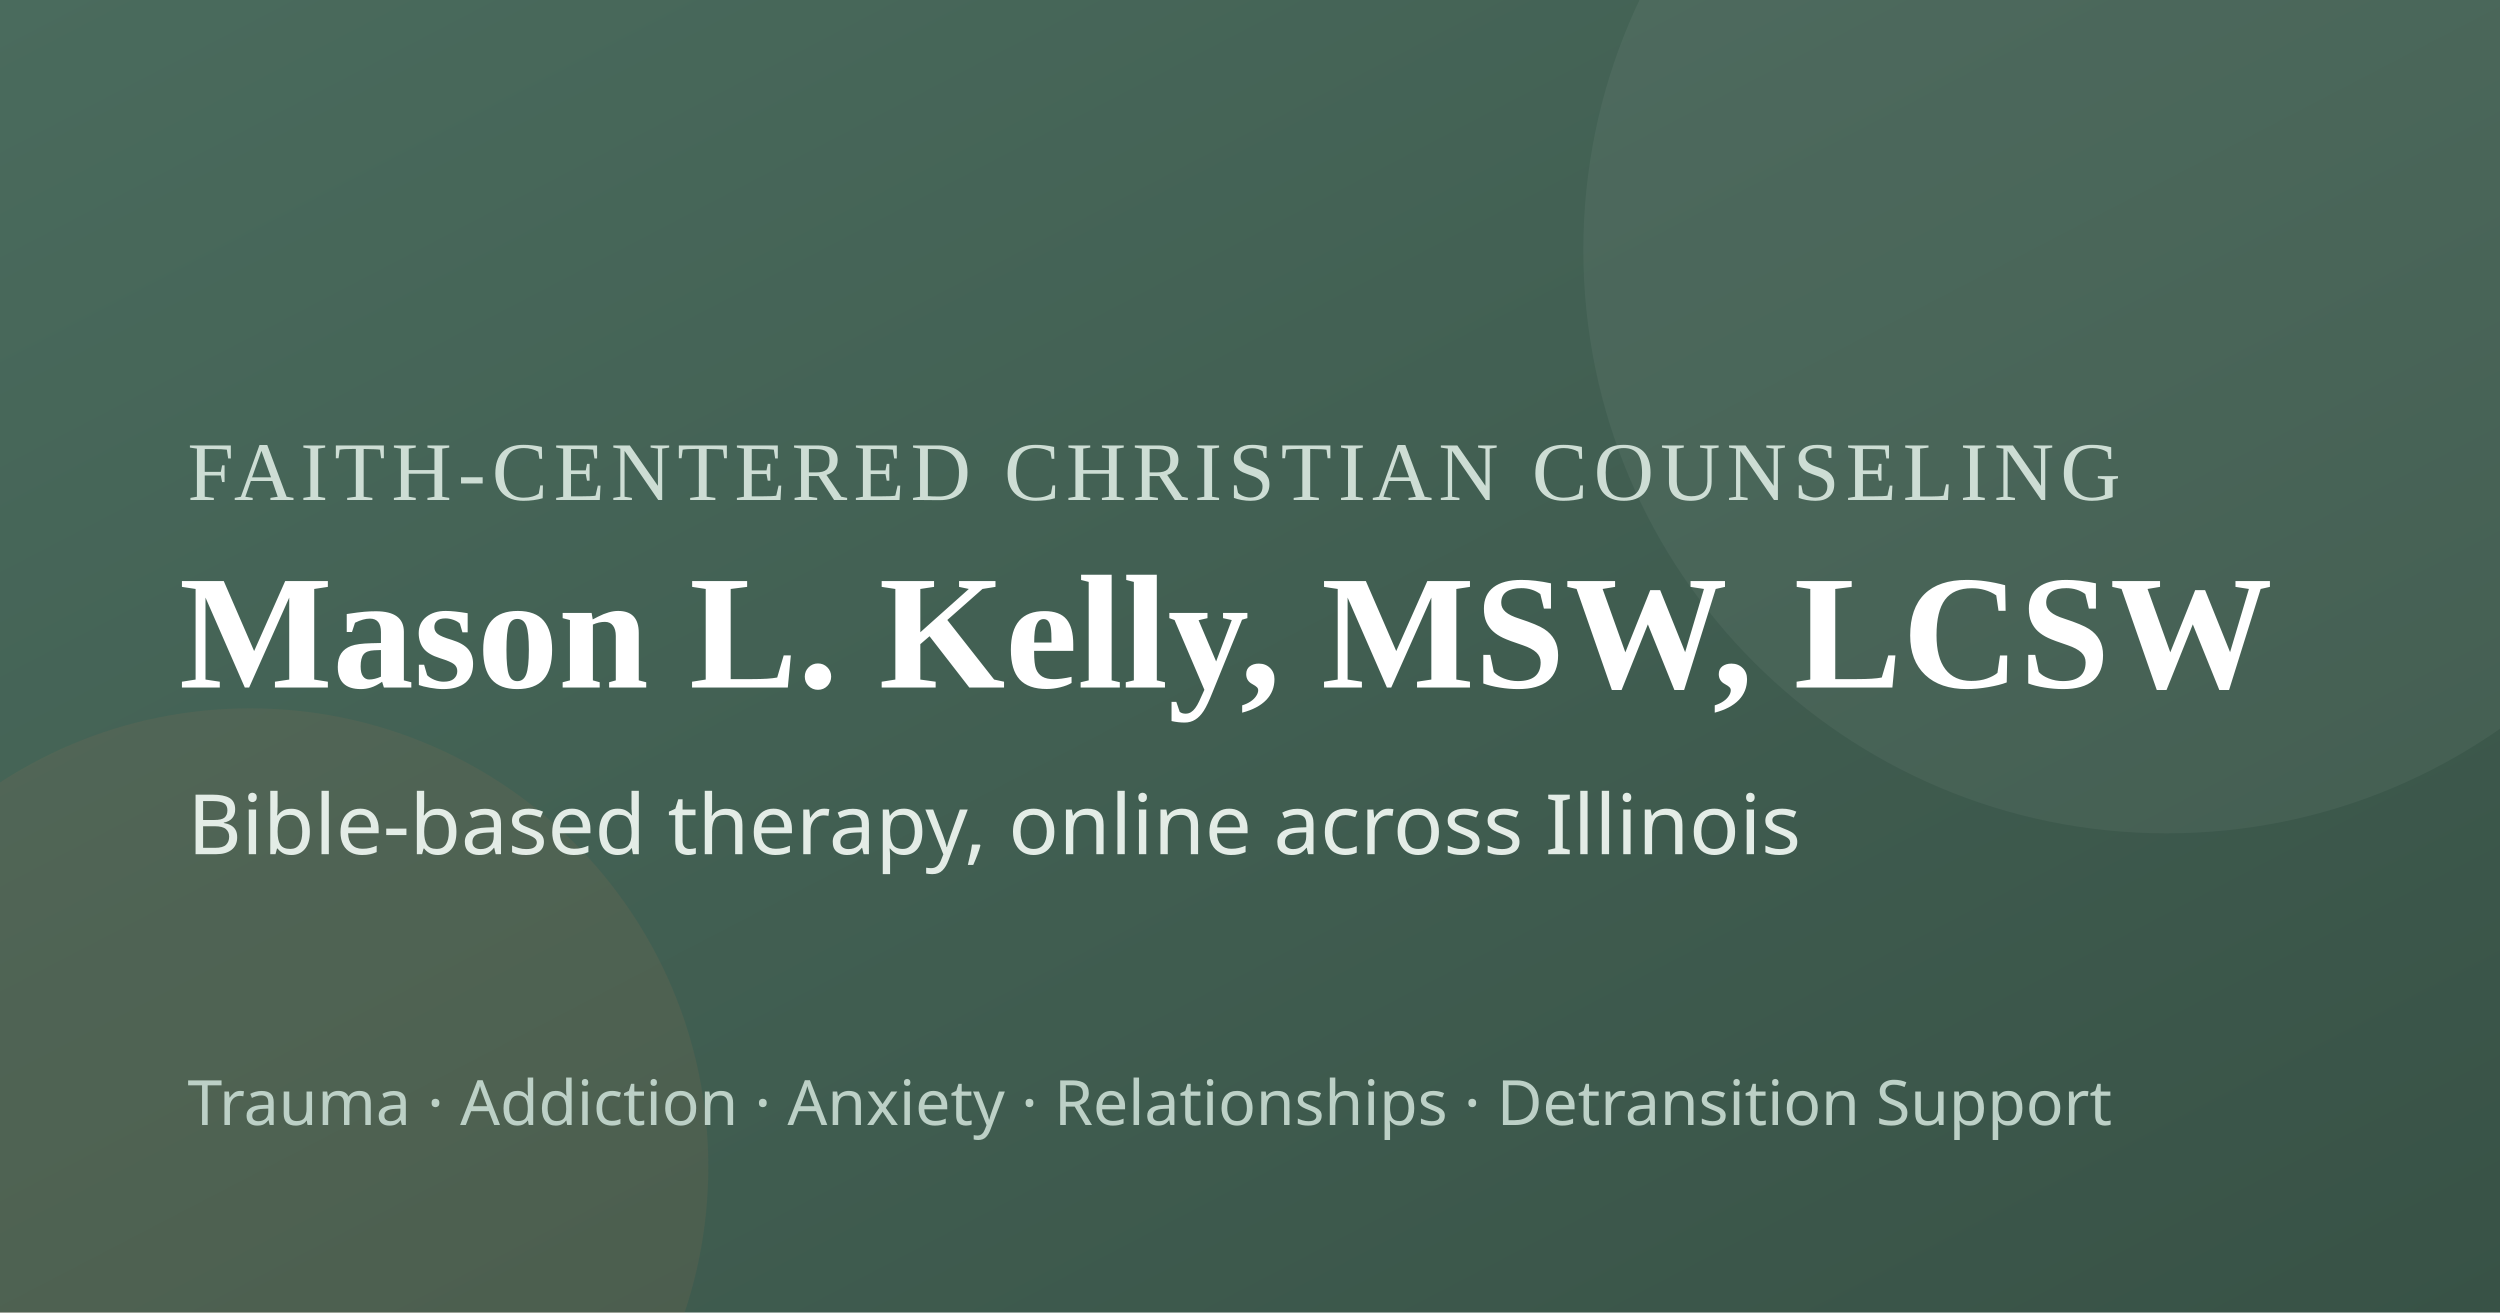
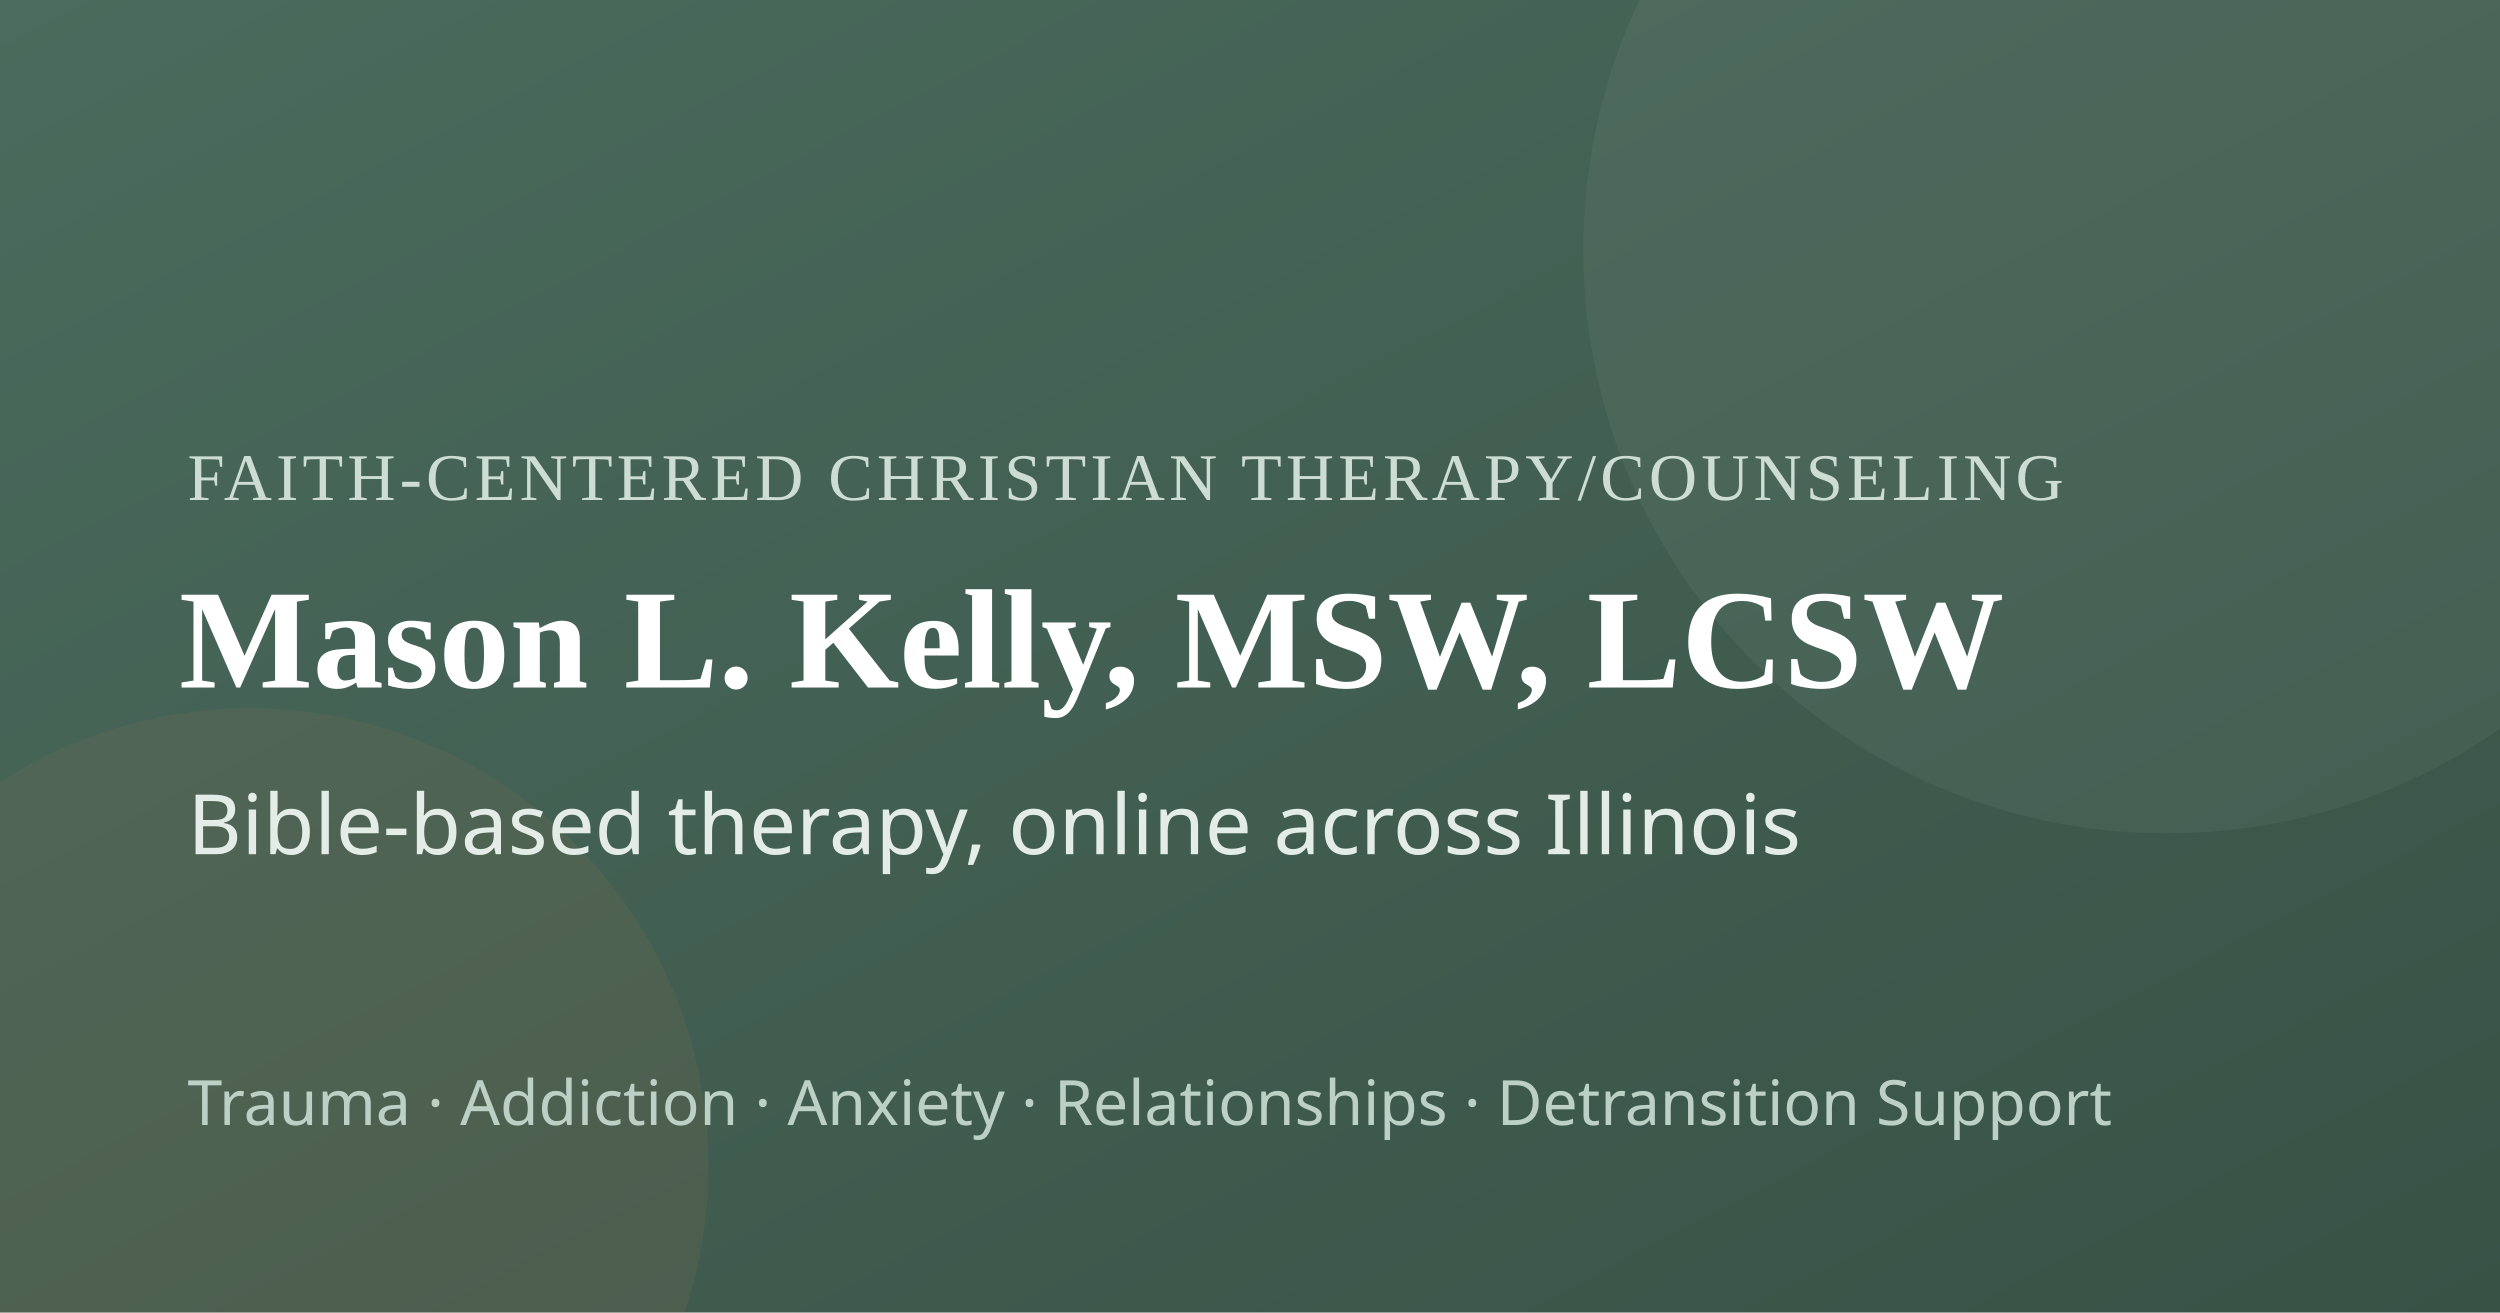
- <svg xmlns="http://www.w3.org/2000/svg" width="1200" height="630" viewBox="0 0 1200 630" role="img" aria-label="Mason L. Kelly, LCSW — Faith-Centered Christian Counseling">
+ <svg xmlns="http://www.w3.org/2000/svg" width="1200" height="630" viewBox="0 0 1200 630" role="img" aria-label="Mason L. Kelly, LCSW — Faith-Centered Christian Therapy/Counseling">
  <defs>
    <linearGradient id="bg" x1="0" y1="0" x2="1" y2="1">
      <stop offset="0" stop-color="#4a6b5d" />
      <stop offset="1" stop-color="#385246" />
    </linearGradient>
  </defs>
  <rect width="1200" height="630" fill="url(#bg)" />
  <circle cx="1040" cy="120" r="280" fill="#ffffff" opacity="0.05" />
  <circle cx="120" cy="560" r="220" fill="#c0784f" opacity="0.10" />
-   <text x="90" y="240" font-family="Georgia, 'Times New Roman', serif" font-size="40" letter-spacing="3" fill="#cdddd4">FAITH-CENTERED CHRISTIAN COUNSELING</text>
-   <text x="86" y="330" font-family="Georgia, 'Times New Roman', serif" font-size="78" font-weight="600" fill="#ffffff">Mason L. Kelly, MSW, LCSW</text>
+   <text x="90" y="240" font-family="Georgia, 'Times New Roman', serif" font-size="32" letter-spacing="2" fill="#cdddd4">FAITH-CENTERED CHRISTIAN THERAPY/COUNSELING</text>
+   <text x="86" y="330" font-family="Georgia, 'Times New Roman', serif" font-size="68" font-weight="600" fill="#ffffff">Mason L. Kelly, MSW, LCSW</text>
  <text x="90" y="410" font-family="'Segoe UI', system-ui, sans-serif" font-size="40" fill="#e3ece6">Bible-based therapy, online across Illinois</text>
  <text x="90" y="540" font-family="'Segoe UI', system-ui, sans-serif" font-size="30" fill="#bcd0c6">Trauma · Addiction · Anxiety · Relationships · Detransition Support</text>
</svg>
